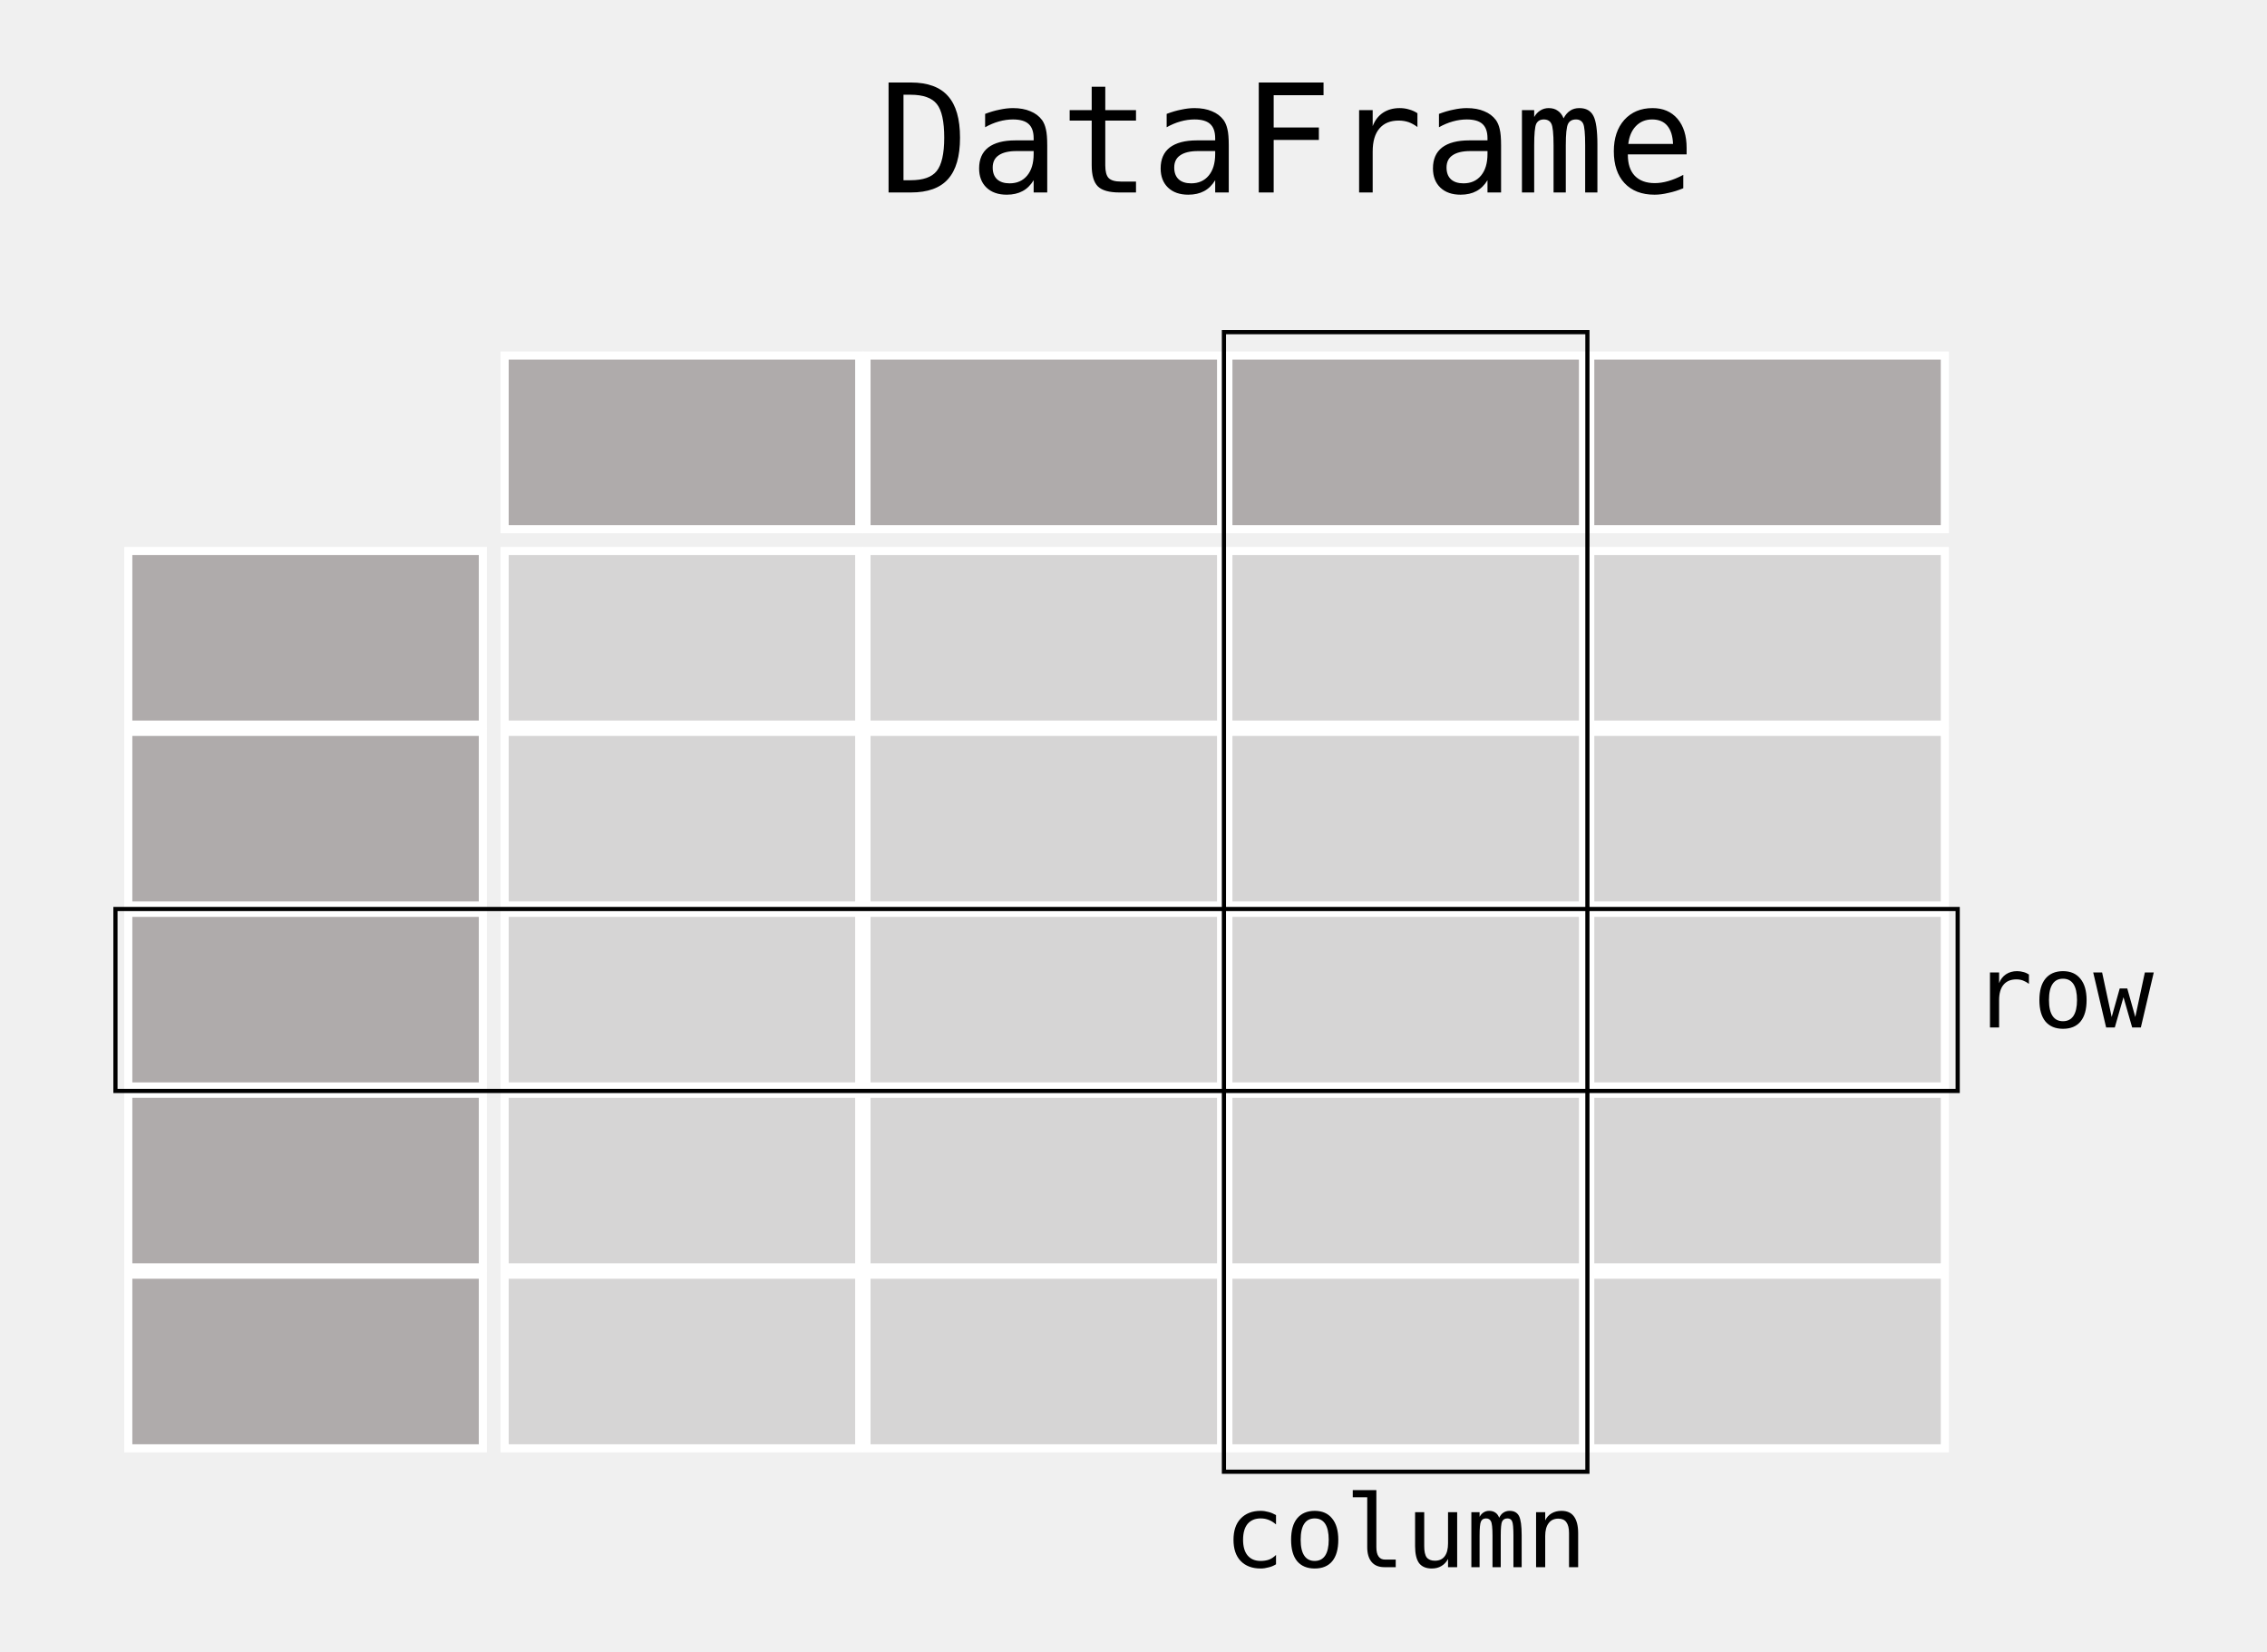
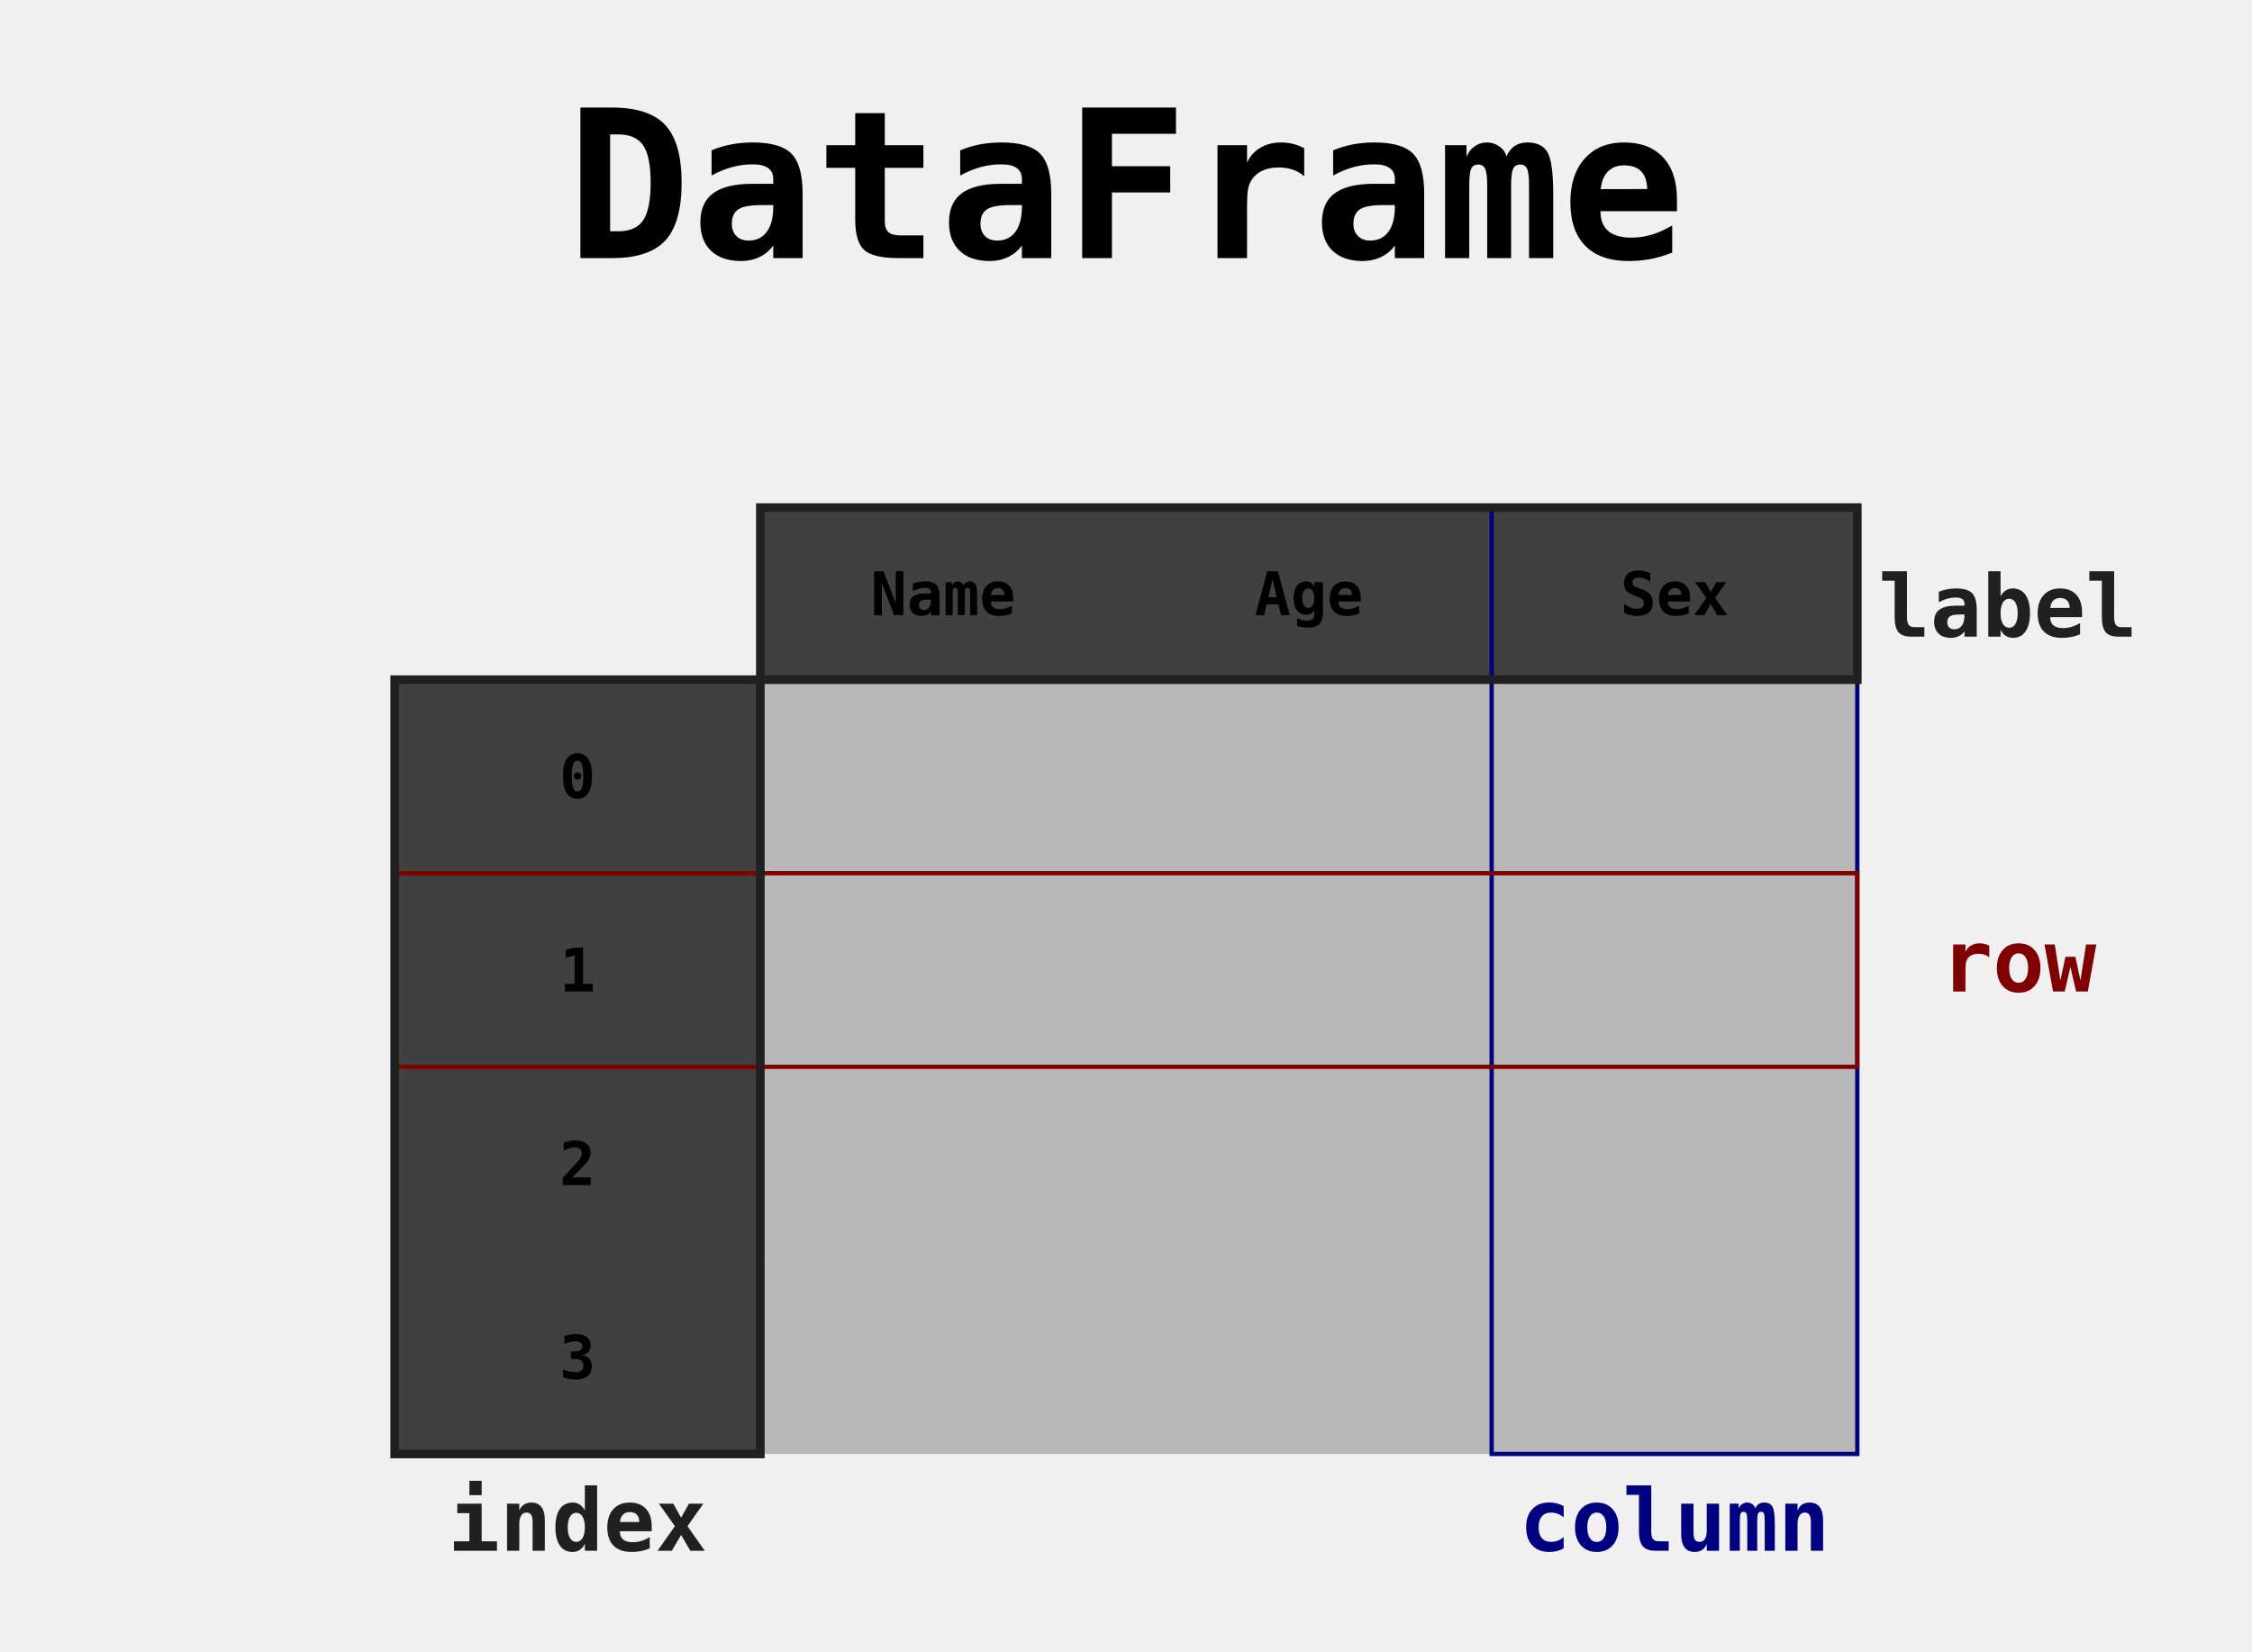
- <svg xmlns="http://www.w3.org/2000/svg" width="143.195mm" height="104.306mm" viewBox="0 0 143.195 104.306" version="1.1" id="svg10280">
-   <defs id="defs10274" />
-   <g id="layer1" transform="translate(-22.61342,-96.09779)">
-     <g id="g888" transform="matrix(0.8999075,0,0,0.9,9.436416,14.82509)" style="stroke-width:1.111">
-       <path id="path4891-1-50-8-2-1" style="fill:#afabab;fill-opacity:1;fill-rule:evenodd;stroke:#ffffff;stroke-width:0.569;stroke-miterlimit:4;stroke-dasharray:none;stroke-opacity:1" d="M 23.647,141.163 H 48.535 V 128.975 H 23.647 Z" />
-       <path id="path4891-1-50-8-2-7" style="fill:#afabab;fill-opacity:1;fill-rule:evenodd;stroke:#ffffff;stroke-width:0.569;stroke-miterlimit:4;stroke-dasharray:none;stroke-opacity:1" d="M 50.063,127.447 H 74.951 V 115.259 H 50.063 Z" />
-       <path id="path4891-1-50-8-2-1-9" style="fill:#afabab;fill-opacity:0.392;fill-rule:evenodd;stroke:#ffffff;stroke-width:0.569;stroke-miterlimit:4;stroke-dasharray:none;stroke-opacity:1" d="M 50.063,141.163 H 74.951 V 128.975 H 50.063 Z" />
-       <path id="path4891-1-50-8-2-2" style="fill:#afabab;fill-opacity:1;fill-rule:evenodd;stroke:#ffffff;stroke-width:0.569;stroke-miterlimit:4;stroke-dasharray:none;stroke-opacity:1" d="M 23.647,153.863 H 48.535 V 141.675 H 23.647 Z" />
-       <path id="path4891-1-50-8-2-7-5" style="fill:#afabab;fill-opacity:0.392;fill-rule:evenodd;stroke:#ffffff;stroke-width:0.569;stroke-miterlimit:4;stroke-dasharray:none;stroke-opacity:1" d="M 50.063,153.863 H 74.951 V 141.675 H 50.063 Z" />
-       <path id="path4891-1-50-8-2-6" style="fill:#afabab;fill-opacity:1;fill-rule:evenodd;stroke:#ffffff;stroke-width:0.569;stroke-miterlimit:4;stroke-dasharray:none;stroke-opacity:1" d="M 75.463,127.447 H 100.351 V 115.259 H 75.463 Z" />
-       <path id="path4891-1-50-8-2-1-5" style="fill:#afabab;fill-opacity:0.392;fill-rule:evenodd;stroke:#ffffff;stroke-width:0.569;stroke-miterlimit:4;stroke-dasharray:none;stroke-opacity:1" d="M 75.463,141.163 H 100.351 V 128.975 H 75.463 Z" />
-       <path id="path4891-1-50-8-2-2-3" style="fill:#afabab;fill-opacity:0.392;fill-rule:evenodd;stroke:#ffffff;stroke-width:0.569;stroke-miterlimit:4;stroke-dasharray:none;stroke-opacity:1" d="M 75.463,153.863 H 100.351 V 141.675 H 75.463 Z" />
-       <path id="path4891-1-50-8-2-1-7-5" style="fill:#afabab;fill-opacity:1;fill-rule:evenodd;stroke:#ffffff;stroke-width:0.569;stroke-miterlimit:4;stroke-dasharray:none;stroke-opacity:1" d="M 23.647,179.263 H 48.535 V 167.075 H 23.647 Z" />
-       <path id="path4891-1-50-8-2-1-9-8-0" style="fill:#afabab;fill-opacity:0.392;fill-rule:evenodd;stroke:#ffffff;stroke-width:0.569;stroke-miterlimit:4;stroke-dasharray:none;stroke-opacity:1" d="M 50.063,179.263 H 74.951 V 167.075 H 50.063 Z" />
-       <path id="path4891-1-50-8-2-1-7-8-5" style="fill:#afabab;fill-opacity:0.392;fill-rule:evenodd;stroke:#ffffff;stroke-width:0.569;stroke-miterlimit:4;stroke-dasharray:none;stroke-opacity:1" d="M 75.463,179.263 H 100.351 V 167.075 H 75.463 Z" />
-       <path id="path4891-1-50-8-2-1-7-5-2" style="fill:#afabab;fill-opacity:1;fill-rule:evenodd;stroke:#ffffff;stroke-width:0.569;stroke-miterlimit:4;stroke-dasharray:none;stroke-opacity:1" d="M 23.647,191.963 H 48.535 V 179.775 H 23.647 Z" />
-       <path id="path4891-1-50-8-2-1-9-8-0-7" style="fill:#afabab;fill-opacity:0.392;fill-rule:evenodd;stroke:#ffffff;stroke-width:0.569;stroke-miterlimit:4;stroke-dasharray:none;stroke-opacity:1" d="M 50.063,191.963 H 74.951 V 179.775 H 50.063 Z" />
-       <path id="path4891-1-50-8-2-1-7-8-5-2" style="fill:#afabab;fill-opacity:0.392;fill-rule:evenodd;stroke:#ffffff;stroke-width:0.569;stroke-miterlimit:4;stroke-dasharray:none;stroke-opacity:1" d="M 75.463,191.963 H 100.351 V 179.775 H 75.463 Z" />
-       <path id="path4891-1-50-8-2-7-8" style="fill:#afabab;fill-opacity:1;fill-rule:evenodd;stroke:#ffffff;stroke-width:0.569;stroke-miterlimit:4;stroke-dasharray:none;stroke-opacity:1" d="m 100.863,127.447 h 24.888 v -12.188 h -24.888 z" />
-       <path id="path4891-1-50-8-2-1-9-4" style="fill:#afabab;fill-opacity:0.392;fill-rule:evenodd;stroke:#ffffff;stroke-width:0.569;stroke-miterlimit:4;stroke-dasharray:none;stroke-opacity:1" d="m 100.863,141.163 h 24.888 v -12.188 h -24.888 z" />
-       <path id="path4891-1-50-8-2-7-5-5" style="fill:#afabab;fill-opacity:0.392;fill-rule:evenodd;stroke:#ffffff;stroke-width:0.569;stroke-miterlimit:4;stroke-dasharray:none;stroke-opacity:1" d="m 100.863,153.863 h 24.888 v -12.188 h -24.888 z" />
-       <path id="path4891-1-50-8-2-1-9-8-2-7" style="fill:#afabab;fill-opacity:0.392;fill-rule:evenodd;stroke:#ffffff;stroke-width:0.569;stroke-miterlimit:4;stroke-dasharray:none;stroke-opacity:1" d="m 100.863,179.263 h 24.888 v -12.188 h -24.888 z" />
-       <path id="path4891-1-50-8-2-1-9-8-2-7-1" style="fill:#afabab;fill-opacity:0.392;fill-rule:evenodd;stroke:#ffffff;stroke-width:0.569;stroke-miterlimit:4;stroke-dasharray:none;stroke-opacity:1" d="m 100.863,191.963 h 24.888 v -12.188 h -24.888 z" />
-       <g id="g935" style="stroke-width:1.111">
-         <path d="M 23.647,166.563 H 48.535 V 154.375 H 23.647 Z" style="fill:#afabab;fill-opacity:1;fill-rule:evenodd;stroke:#ffffff;stroke-width:0.569;stroke-miterlimit:4;stroke-dasharray:none;stroke-opacity:1" id="path4891-1-50-8-2-1-7" />
-         <path d="M 50.063,166.563 H 74.951 V 154.375 H 50.063 Z" style="fill:#afabab;fill-opacity:0.392;fill-rule:evenodd;stroke:#ffffff;stroke-width:0.569;stroke-miterlimit:4;stroke-dasharray:none;stroke-opacity:1" id="path4891-1-50-8-2-1-9-8" />
-         <path d="M 75.463,166.563 H 100.351 V 154.375 H 75.463 Z" style="fill:#afabab;fill-opacity:0.392;fill-rule:evenodd;stroke:#ffffff;stroke-width:0.569;stroke-miterlimit:4;stroke-dasharray:none;stroke-opacity:1" id="path4891-1-50-8-2-1-7-8" />
-         <path d="m 100.863,166.563 h 24.888 v -12.188 h -24.888 z" style="fill:#afabab;fill-opacity:0.392;fill-rule:evenodd;stroke:#ffffff;stroke-width:0.569;stroke-miterlimit:4;stroke-dasharray:none;stroke-opacity:1" id="path4891-1-50-8-2-1-9-8-2" />
-         <path d="m 126.263,166.563 h 24.888 v -12.188 h -24.888 z" style="fill:#afabab;fill-opacity:0.392;fill-rule:evenodd;stroke:#ffffff;stroke-width:0.569;stroke-miterlimit:4;stroke-dasharray:none;stroke-opacity:1" id="path4891-1-50-8-2-1-9-8-2-4" />
-       </g>
-       <path id="path4891-1-50-8-2-7-8-2" style="fill:#afabab;fill-opacity:1;fill-rule:evenodd;stroke:#ffffff;stroke-width:0.569;stroke-miterlimit:4;stroke-dasharray:none;stroke-opacity:1" d="m 126.263,127.447 h 24.888 v -12.188 h -24.888 z" />
-       <path id="path4891-1-50-8-2-1-9-4-2" style="fill:#afabab;fill-opacity:0.392;fill-rule:evenodd;stroke:#ffffff;stroke-width:0.569;stroke-miterlimit:4;stroke-dasharray:none;stroke-opacity:1" d="m 126.263,141.163 h 24.888 v -12.188 h -24.888 z" />
-       <path id="path4891-1-50-8-2-7-5-5-1" style="fill:#afabab;fill-opacity:0.392;fill-rule:evenodd;stroke:#ffffff;stroke-width:0.569;stroke-miterlimit:4;stroke-dasharray:none;stroke-opacity:1" d="m 126.263,153.863 h 24.888 v -12.188 h -24.888 z" />
-       <path id="path4891-1-50-8-2-1-9-8-2-7-6" style="fill:#afabab;fill-opacity:0.392;fill-rule:evenodd;stroke:#ffffff;stroke-width:0.569;stroke-miterlimit:4;stroke-dasharray:none;stroke-opacity:1" d="m 126.263,179.263 h 24.888 v -12.188 h -24.888 z" />
-       <path id="path4891-1-50-8-2-1-9-8-2-7-1-2" style="fill:#afabab;fill-opacity:0.392;fill-rule:evenodd;stroke:#ffffff;stroke-width:0.569;stroke-miterlimit:4;stroke-dasharray:none;stroke-opacity:1" d="m 126.263,191.963 h 24.888 v -12.188 h -24.888 z" />
-       <text id="text47247-9" y="200.304" x="100.55" style="font-style:normal;font-weight:normal;font-size:10.583px;line-height:1.25;font-family:sans-serif;letter-spacing:0px;word-spacing:0px;fill:#000000;fill-opacity:1;stroke:none;stroke-width:0.294" xml:space="preserve">
-         <tspan style="font-style:normal;font-variant:normal;font-weight:normal;font-stretch:normal;font-size:7.056px;font-family:monospace;-inkscape-font-specification:monospace;stroke-width:0.294" y="200.304" x="100.55" id="tspan47245-7">column</tspan>
-       </text>
-       <text id="text47247-1" y="103.813" x="76.307" style="font-style:normal;font-weight:normal;font-size:10.583px;line-height:1.25;font-family:sans-serif;letter-spacing:0px;word-spacing:0px;fill:#000000;fill-opacity:1;stroke:none;stroke-width:0.294" xml:space="preserve">
-         <tspan style="font-style:normal;font-variant:normal;font-weight:normal;font-stretch:normal;font-size:10.583px;font-family:monospace;-inkscape-font-specification:monospace;stroke-width:0.294" y="103.813" x="76.307" id="tspan47245-3">DataFrame</tspan>
-       </text>
-       <rect y="113.617" x="100.551" height="79.988" width="25.513" id="rect850" style="fill:none;fill-opacity:1;stroke:#000000;stroke-width:0.294;stroke-opacity:1" />
-       <rect y="154.107" x="22.746" height="12.771" width="129.307" id="rect850-3" style="fill:none;fill-opacity:1;stroke:#000000;stroke-width:0.294;stroke-opacity:1" />
-       <text id="text47247-9-6" y="162.418" x="153.072" style="font-style:normal;font-weight:normal;font-size:10.583px;line-height:1.25;font-family:sans-serif;letter-spacing:0px;word-spacing:0px;fill:#000000;fill-opacity:1;stroke:none;stroke-width:0.294" xml:space="preserve">
-         <tspan style="font-style:normal;font-variant:normal;font-weight:normal;font-stretch:normal;font-size:7.056px;font-family:monospace;-inkscape-font-specification:monospace;stroke-width:0.294" y="162.418" x="153.072" id="tspan47245-7-7">row</tspan>
-       </text>
-     </g>
-   </g>
+ <svg xmlns="http://www.w3.org/2000/svg" width="1047" height="768" viewBox="0 0 1047 768">
+   <rect x="28" y="28" width="991" height="712" fill="#00000000" rx="16" ry="16" />
+   <text x="523.5" y="120" text-anchor="middle" font-family="monospace" font-size="96" font-weight="bold" fill="#000000">DataFrame</text>
+   <rect x="353.5" y="236.0" width="510" height="80" fill="#404040" />
+   <rect x="183.5" y="316.0" width="170" height="360" fill="#404040" />
+   <rect x="353.5" y="316.0" width="170" height="90" fill="#80808080" />
+   <rect x="523.5" y="316.0" width="170" height="90" fill="#80808080" />
+   <rect x="693.5" y="316.0" width="170" height="90" fill="#80808080" />
+   <rect x="353.5" y="406.0" width="170" height="90" fill="#80808080" />
+   <rect x="523.5" y="406.0" width="170" height="90" fill="#80808080" />
+   <rect x="693.5" y="406.0" width="170" height="90" fill="#80808080" />
+   <rect x="353.5" y="496.0" width="170" height="90" fill="#80808080" />
+   <rect x="523.5" y="496.0" width="170" height="90" fill="#80808080" />
+   <rect x="693.5" y="496.0" width="170" height="90" fill="#80808080" />
+   <rect x="353.5" y="586.0" width="170" height="90" fill="#80808080" />
+   <rect x="523.5" y="586.0" width="170" height="90" fill="#80808080" />
+   <rect x="693.5" y="586.0" width="170" height="90" fill="#80808080" />
+   <line x1="353.5" y1="236.0" x2="353.5" y2="676.0" stroke="#00000000" stroke-width="6" />
+   <line x1="523.5" y1="236.0" x2="523.5" y2="676.0" stroke="#00000000" stroke-width="6" />
+   <line x1="693.5" y1="236.0" x2="693.5" y2="676.0" stroke="#00000000" stroke-width="6" />
+   <line x1="863.5" y1="236.0" x2="863.5" y2="676.0" stroke="#00000000" stroke-width="6" />
+   <line x1="183.5" y1="236.0" x2="863.5" y2="236.0" stroke="#00000000" stroke-width="6" />
+   <line x1="183.5" y1="316.0" x2="863.5" y2="316.0" stroke="#00000000" stroke-width="6" />
+   <line x1="183.5" y1="406.0" x2="863.5" y2="406.0" stroke="#00000000" stroke-width="6" />
+   <line x1="183.5" y1="496.0" x2="863.5" y2="496.0" stroke="#00000000" stroke-width="6" />
+   <line x1="183.5" y1="586.0" x2="863.5" y2="586.0" stroke="#00000000" stroke-width="6" />
+   <rect x="183.5" y="236.0" width="680" height="440" fill="none" stroke="#00000000" stroke-width="6" />
+   <text x="438.5" y="286.0" text-anchor="middle" font-family="monospace" font-size="28" font-weight="bold" fill="#000000">Name</text>
+   <text x="608.5" y="286.0" text-anchor="middle" font-family="monospace" font-size="28" font-weight="bold" fill="#000000">Age</text>
+   <text x="778.5" y="286.0" text-anchor="middle" font-family="monospace" font-size="28" font-weight="bold" fill="#000000">Sex</text>
+   <text x="268.5" y="371.0" text-anchor="middle" font-family="monospace" font-size="28" font-weight="bold" fill="#000000">0</text>
+   <text x="268.5" y="461.0" text-anchor="middle" font-family="monospace" font-size="28" font-weight="bold" fill="#000000">1</text>
+   <text x="268.5" y="551.0" text-anchor="middle" font-family="monospace" font-size="28" font-weight="bold" fill="#000000">2</text>
+   <text x="268.5" y="641.0" text-anchor="middle" font-family="monospace" font-size="28" font-weight="bold" fill="#000000">3</text>
+   <rect x="693.5" y="236.0" width="170" height="440" fill="none" stroke="#000080" stroke-width="2.0" />
+   <text x="778.5" y="721.0" text-anchor="middle" font-family="monospace" font-size="40" font-weight="bold" fill="#000080">column</text>
+   <rect x="183.5" y="406.0" width="680" height="90" fill="none" stroke="#800000" stroke-width="2.0" />
+   <text x="938.5" y="461.0" text-anchor="middle" font-family="monospace" font-size="40" font-weight="bold" fill="#800000">row</text>
+   <rect x="183.5" y="316.0" width="170" height="360" fill="none" stroke="#202020" stroke-width="4" />
+   <text x="268.5" y="721.0" text-anchor="middle" font-family="monospace" font-size="40" font-weight="bold" fill="#202020">index</text>
+   <rect x="353.5" y="236.0" width="510" height="80" fill="none" stroke="#202020" stroke-width="4" />
+   <text x="933.5" y="296.0" text-anchor="middle" font-family="monospace" font-size="40" font-weight="bold" fill="#202020">label</text>
</svg>
